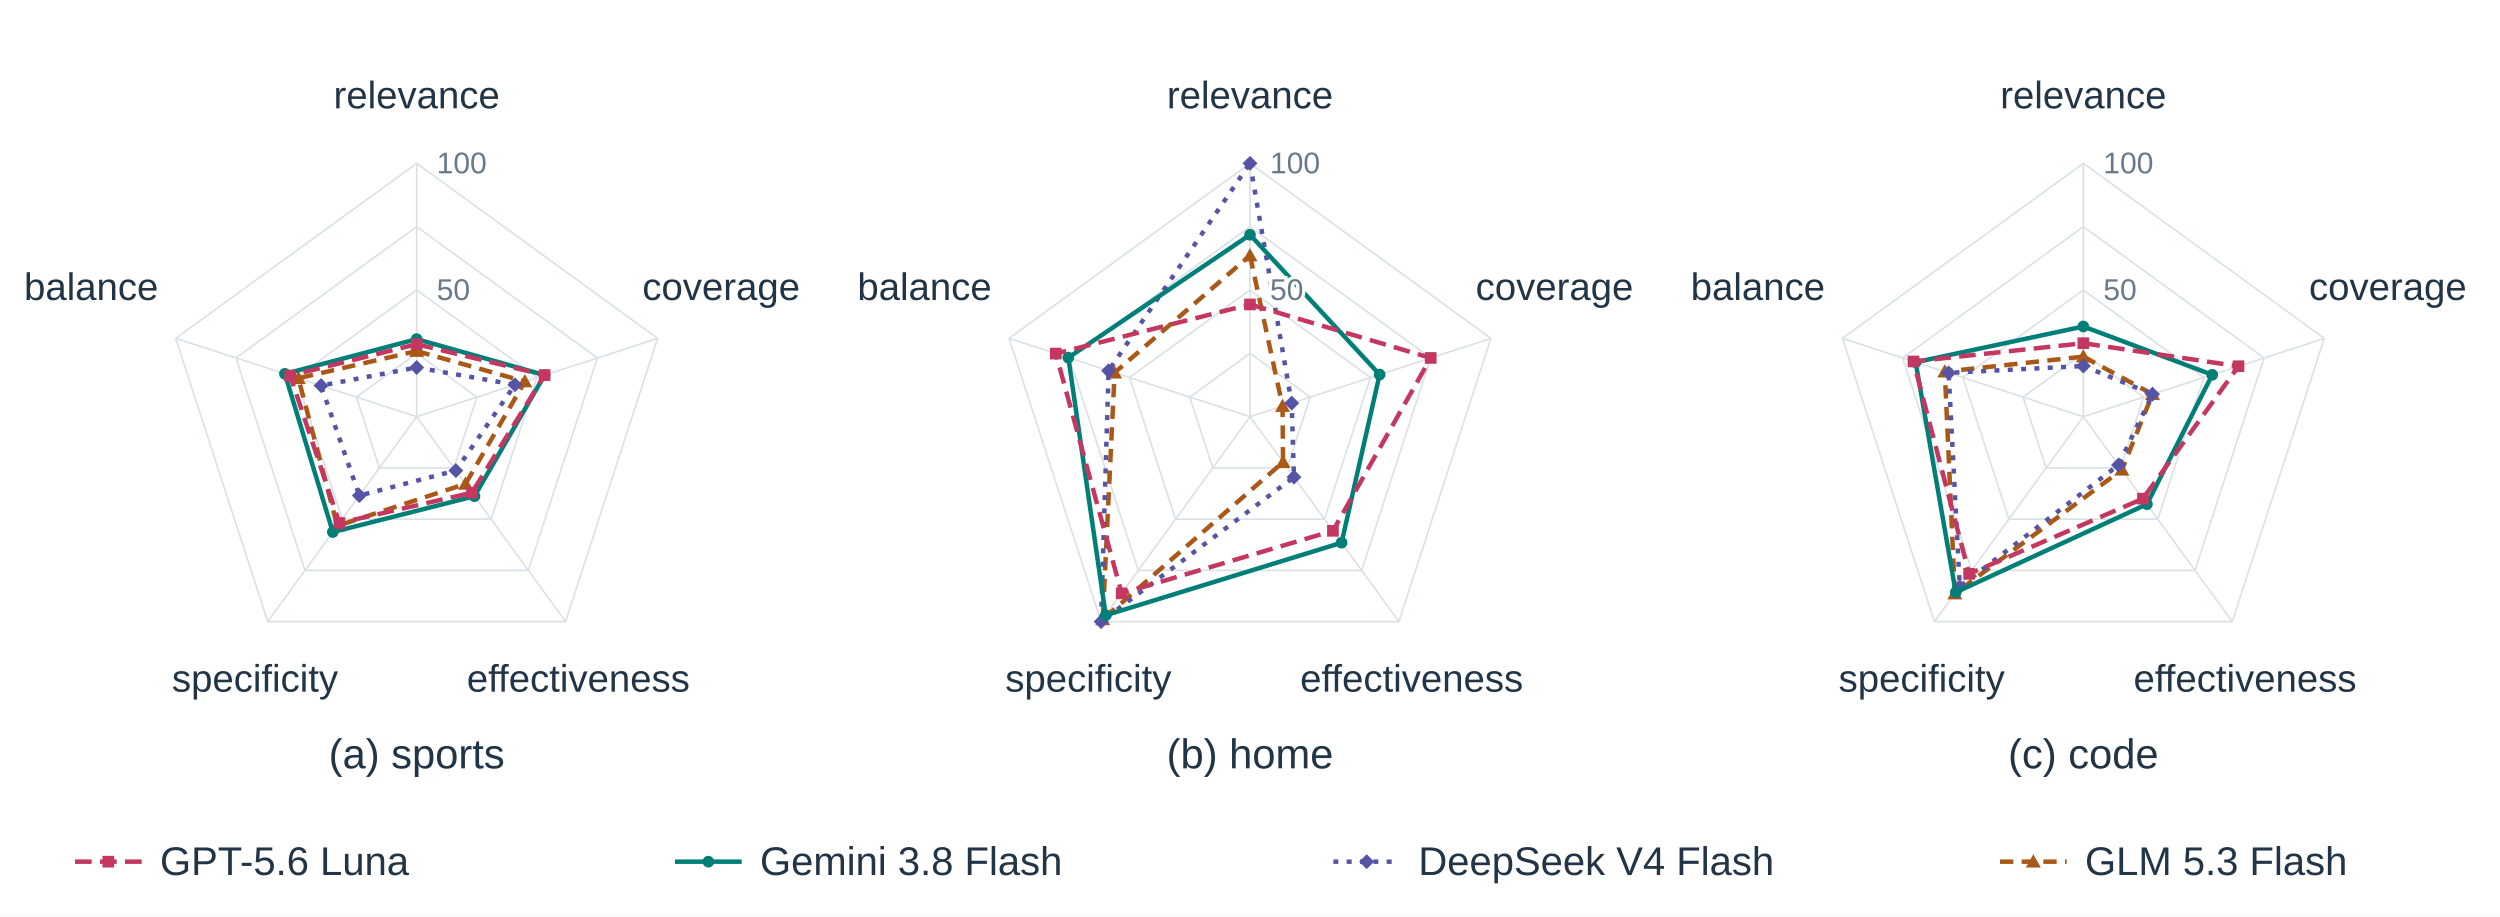
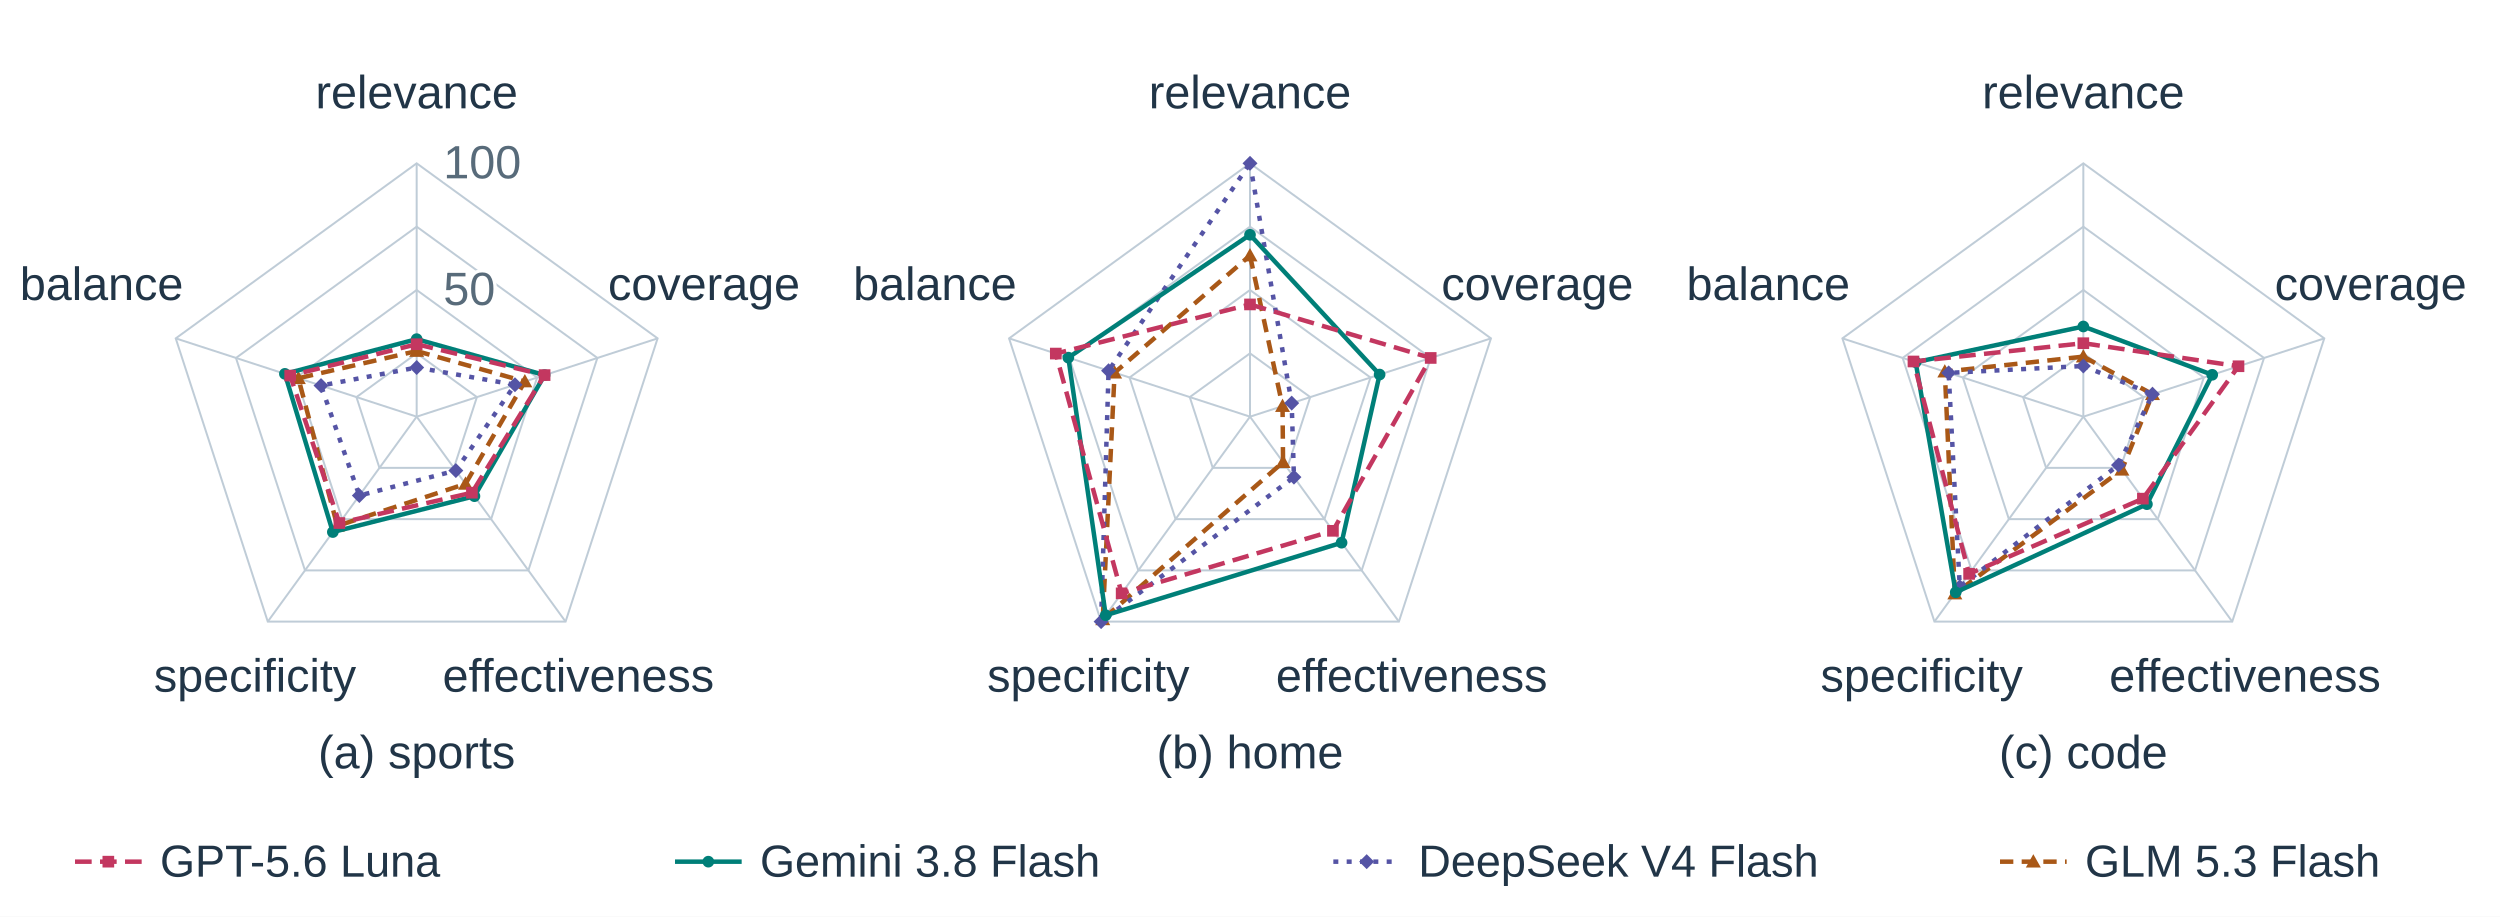
<svg xmlns="http://www.w3.org/2000/svg" width="1500" height="550" viewBox="0 0 1500 550">
  <rect width="100%" height="100%" fill="white" />
  <g transform="translate(0,0)">
    <g font-family="Arial, sans-serif" font-weight="400">
+       <style>polygon[stroke="#d9e1e7"], line[stroke="#d9e1e7"] { stroke: #bfccd7; stroke-width: 1.2; }</style>
      <polygon points="250.00,212.00 286.14,238.26 272.34,280.74 227.66,280.74 213.86,238.26" fill="none" stroke="#d9e1e7" stroke-width="1" />
      <polygon points="250.00,174.00 322.28,226.51 294.67,311.49 205.33,311.49 177.72,226.51" fill="none" stroke="#d9e1e7" stroke-width="1" />
      <polygon points="250.00,136.00 358.42,214.77 317.01,342.23 182.99,342.23 141.58,214.77" fill="none" stroke="#d9e1e7" stroke-width="1" />
      <polygon points="250.00,98.00 394.56,203.03 339.34,372.97 160.66,372.97 105.44,203.03" fill="none" stroke="#d9e1e7" stroke-width="1" />
      <line x1="250" y1="250" x2="250.00" y2="98.00" stroke="#d9e1e7" stroke-width="1" />
      <line x1="250" y1="250" x2="394.56" y2="203.03" stroke="#d9e1e7" stroke-width="1" />
      <line x1="250" y1="250" x2="339.34" y2="372.97" stroke="#d9e1e7" stroke-width="1" />
      <line x1="250" y1="250" x2="160.66" y2="372.97" stroke="#d9e1e7" stroke-width="1" />
      <line x1="250" y1="250" x2="105.44" y2="203.03" stroke="#d9e1e7" stroke-width="1" />
      <polygon points="250.00,210.63 314.91,228.91 279.30,290.33 202.38,315.54 179.02,226.94" fill="none" stroke="#a95817" stroke-width="2.7" stroke-dasharray="8 5" stroke-linejoin="round" />
      <polygon points="250.00,206.13 254.50,214.13 245.50,214.13" fill="#a95817" />
      <polygon points="314.91,224.41 319.41,232.41 310.41,232.41" fill="#a95817" />
      <polygon points="279.30,285.83 283.80,293.83 274.80,293.83" fill="#a95817" />
      <polygon points="202.38,311.04 206.88,319.04 197.88,319.04" fill="#a95817" />
      <polygon points="179.02,222.44 183.52,230.44 174.52,230.44" fill="#a95817" />
      <polygon points="250.00,220.51 308.98,230.84 273.50,282.34 215.60,297.34 192.61,231.35" fill="none" stroke="#5554a5" stroke-width="2.7" stroke-dasharray="3 5" stroke-linejoin="round" />
      <polygon points="250.00,216.01 254.50,220.51 250.00,225.01 245.50,220.51" fill="#5554a5" />
      <polygon points="308.98,226.34 313.48,230.84 308.98,235.34 304.48,230.84" fill="#5554a5" />
      <polygon points="273.50,277.84 278.00,282.34 273.50,286.84 269.00,282.34" fill="#5554a5" />
      <polygon points="215.60,292.84 220.10,297.34 215.60,301.84 211.10,297.34" fill="#5554a5" />
      <polygon points="192.61,226.85 197.11,231.35 192.61,235.85 188.11,231.35" fill="#5554a5" />
      <polygon points="250.00,203.49 326.76,225.06 284.67,297.71 199.70,319.23 170.93,224.31" fill="none" stroke="#007f78" stroke-width="2.7" stroke-dasharray="" stroke-linejoin="round" />
      <circle cx="250.00" cy="203.49" r="3.5" fill="#007f78" />
      <circle cx="326.76" cy="225.06" r="3.5" fill="#007f78" />
      <circle cx="284.67" cy="297.71" r="3.5" fill="#007f78" />
      <circle cx="199.70" cy="319.23" r="3.5" fill="#007f78" />
      <circle cx="170.93" cy="224.31" r="3.5" fill="#007f78" />
      <polygon points="250.00,206.53 326.76,225.06 283.15,295.62 203.63,313.82 174.11,225.34" fill="none" stroke="#c33760" stroke-width="2.7" stroke-dasharray="10 5" stroke-linejoin="round" />
      <rect x="246.50" y="203.03" width="7" height="7" fill="#c33760" />
      <rect x="323.26" y="221.56" width="7" height="7" fill="#c33760" />
      <rect x="279.65" y="292.12" width="7" height="7" fill="#c33760" />
      <rect x="200.13" y="310.32" width="7" height="7" fill="#c33760" />
      <rect x="170.61" y="221.84" width="7" height="7" fill="#c33760" />
-       <text x="262.00" y="180.00" font-size="18" text-anchor="start" fill="#687989" stroke="white" stroke-width="4" paint-order="stroke">50</text>
-       <text x="262.00" y="104.00" font-size="18" text-anchor="start" fill="#687989" stroke="white" stroke-width="4" paint-order="stroke">100</text>
-       <text x="250.00" y="65.00" font-size="23" text-anchor="middle" fill="#213547">relevance</text>
-       <text x="480.00" y="180.00" font-size="23" text-anchor="end" fill="#213547">coverage</text>
-       <text x="347.00" y="415.00" font-size="23" text-anchor="middle" fill="#213547">effectiveness</text>
-       <text x="153.00" y="415.00" font-size="23" text-anchor="middle" fill="#213547">specificity</text>
-       <text x="95.00" y="180.00" font-size="23" text-anchor="end" fill="#213547">balance</text>
-       <text x="250.00" y="461.00" font-size="25" text-anchor="middle" fill="#213547">(a) sports</text>
+       <text x="266.00" y="183.00" font-size="28" text-anchor="start" fill="#586b7a" stroke="white" stroke-width="4" paint-order="stroke">50</text>
+       <text x="266.00" y="107.00" font-size="28" text-anchor="start" fill="#586b7a" stroke="white" stroke-width="4" paint-order="stroke">100</text>
+       <text x="250.00" y="65.00" font-size="28" text-anchor="middle" fill="#213547">relevance</text>
+       <text x="480.00" y="180.00" font-size="28" text-anchor="end" fill="#213547">coverage</text>
+       <text x="347.00" y="415.00" font-size="28" text-anchor="middle" fill="#213547">effectiveness</text>
+       <text x="153.00" y="415.00" font-size="28" text-anchor="middle" fill="#213547">specificity</text>
+       <text x="110.00" y="180.00" font-size="28" text-anchor="end" fill="#213547">balance</text>
+       <text x="250.00" y="461.00" font-size="28" text-anchor="middle" fill="#213547">(a) sports</text>
    </g>
  </g>
  <g transform="translate(500,0)">
    <g font-family="Arial, sans-serif" font-weight="400">
+       <style>polygon[stroke="#d9e1e7"], line[stroke="#d9e1e7"] { stroke: #bfccd7; stroke-width: 1.2; }</style>
      <polygon points="250.00,212.00 286.14,238.26 272.34,280.74 227.66,280.74 213.86,238.26" fill="none" stroke="#d9e1e7" stroke-width="1" />
      <polygon points="250.00,174.00 322.28,226.51 294.67,311.49 205.33,311.49 177.72,226.51" fill="none" stroke="#d9e1e7" stroke-width="1" />
      <polygon points="250.00,136.00 358.42,214.77 317.01,342.23 182.99,342.23 141.58,214.77" fill="none" stroke="#d9e1e7" stroke-width="1" />
      <polygon points="250.00,98.00 394.56,203.03 339.34,372.97 160.66,372.97 105.44,203.03" fill="none" stroke="#d9e1e7" stroke-width="1" />
      <line x1="250" y1="250" x2="250.00" y2="98.00" stroke="#d9e1e7" stroke-width="1" />
      <line x1="250" y1="250" x2="394.56" y2="203.03" stroke="#d9e1e7" stroke-width="1" />
      <line x1="250" y1="250" x2="339.34" y2="372.97" stroke="#d9e1e7" stroke-width="1" />
      <line x1="250" y1="250" x2="160.66" y2="372.97" stroke="#d9e1e7" stroke-width="1" />
      <line x1="250" y1="250" x2="105.44" y2="203.03" stroke="#d9e1e7" stroke-width="1" />
      <polygon points="250.00,153.33 269.52,243.66 269.83,277.30 161.64,371.62 168.76,223.60" fill="none" stroke="#a95817" stroke-width="2.7" stroke-dasharray="8 5" stroke-linejoin="round" />
      <polygon points="250.00,148.83 254.50,156.83 245.50,156.83" fill="#a95817" />
      <polygon points="269.52,239.16 274.02,247.16 265.02,247.16" fill="#a95817" />
      <polygon points="269.83,272.80 274.33,280.80 265.33,280.80" fill="#a95817" />
      <polygon points="161.64,367.12 166.14,375.12 157.14,375.12" fill="#a95817" />
      <polygon points="168.76,219.10 173.26,227.10 164.26,227.10" fill="#a95817" />
      <polygon points="250.00,98.00 275.01,241.87 276.36,286.28 160.66,372.97 165.14,222.43" fill="none" stroke="#5554a5" stroke-width="2.7" stroke-dasharray="3 5" stroke-linejoin="round" />
      <polygon points="250.00,93.50 254.50,98.00 250.00,102.50 245.50,98.00" fill="#5554a5" />
      <polygon points="275.01,237.37 279.51,241.87 275.01,246.37 270.51,241.87" fill="#5554a5" />
      <polygon points="276.36,281.78 280.86,286.28 276.36,290.78 271.86,286.28" fill="#5554a5" />
      <polygon points="160.66,368.47 165.16,372.97 160.66,377.47 156.16,372.97" fill="#5554a5" />
      <polygon points="165.14,217.93 169.64,222.43 165.14,226.93 160.64,222.43" fill="#5554a5" />
      <polygon points="250.00,140.86 327.77,224.73 304.95,325.63 163.43,369.16 141.00,214.58" fill="none" stroke="#007f78" stroke-width="2.7" stroke-dasharray="" stroke-linejoin="round" />
      <circle cx="250.00" cy="140.86" r="3.5" fill="#007f78" />
      <circle cx="327.77" cy="224.73" r="3.5" fill="#007f78" />
      <circle cx="304.95" cy="325.63" r="3.5" fill="#007f78" />
      <circle cx="163.43" cy="369.16" r="3.5" fill="#007f78" />
      <circle cx="141.00" cy="214.58" r="3.5" fill="#007f78" />
      <polygon points="250.00,182.66 358.42,214.77 299.76,318.49 172.99,356.00 133.48,212.14" fill="none" stroke="#c33760" stroke-width="2.7" stroke-dasharray="10 5" stroke-linejoin="round" />
      <rect x="246.50" y="179.16" width="7" height="7" fill="#c33760" />
      <rect x="354.92" y="211.27" width="7" height="7" fill="#c33760" />
      <rect x="296.26" y="314.99" width="7" height="7" fill="#c33760" />
      <rect x="169.49" y="352.50" width="7" height="7" fill="#c33760" />
      <rect x="129.98" y="208.64" width="7" height="7" fill="#c33760" />
-       <text x="262.00" y="180.00" font-size="18" text-anchor="start" fill="#687989" stroke="white" stroke-width="4" paint-order="stroke">50</text>
-       <text x="262.00" y="104.00" font-size="18" text-anchor="start" fill="#687989" stroke="white" stroke-width="4" paint-order="stroke">100</text>
-       <text x="250.00" y="65.00" font-size="23" text-anchor="middle" fill="#213547">relevance</text>
-       <text x="480.00" y="180.00" font-size="23" text-anchor="end" fill="#213547">coverage</text>
-       <text x="347.00" y="415.00" font-size="23" text-anchor="middle" fill="#213547">effectiveness</text>
-       <text x="153.00" y="415.00" font-size="23" text-anchor="middle" fill="#213547">specificity</text>
-       <text x="95.00" y="180.00" font-size="23" text-anchor="end" fill="#213547">balance</text>
-       <text x="250.00" y="461.00" font-size="25" text-anchor="middle" fill="#213547">(b) home</text>
+       <text x="250.00" y="65.00" font-size="28" text-anchor="middle" fill="#213547">relevance</text>
+       <text x="480.00" y="180.00" font-size="28" text-anchor="end" fill="#213547">coverage</text>
+       <text x="347.00" y="415.00" font-size="28" text-anchor="middle" fill="#213547">effectiveness</text>
+       <text x="153.00" y="415.00" font-size="28" text-anchor="middle" fill="#213547">specificity</text>
+       <text x="110.00" y="180.00" font-size="28" text-anchor="end" fill="#213547">balance</text>
+       <text x="250.00" y="461.00" font-size="28" text-anchor="middle" fill="#213547">(b) home</text>
    </g>
  </g>
  <g transform="translate(1000,0)">
    <g font-family="Arial, sans-serif" font-weight="400">
+       <style>polygon[stroke="#d9e1e7"], line[stroke="#d9e1e7"] { stroke: #bfccd7; stroke-width: 1.2; }</style>
      <polygon points="250.00,212.00 286.14,238.26 272.34,280.74 227.66,280.74 213.86,238.26" fill="none" stroke="#d9e1e7" stroke-width="1" />
      <polygon points="250.00,174.00 322.28,226.51 294.67,311.49 205.33,311.49 177.72,226.51" fill="none" stroke="#d9e1e7" stroke-width="1" />
      <polygon points="250.00,136.00 358.42,214.77 317.01,342.23 182.99,342.23 141.58,214.77" fill="none" stroke="#d9e1e7" stroke-width="1" />
      <polygon points="250.00,98.00 394.56,203.03 339.34,372.97 160.66,372.97 105.44,203.03" fill="none" stroke="#d9e1e7" stroke-width="1" />
      <line x1="250" y1="250" x2="250.00" y2="98.00" stroke="#d9e1e7" stroke-width="1" />
      <line x1="250" y1="250" x2="394.56" y2="203.03" stroke="#d9e1e7" stroke-width="1" />
      <line x1="250" y1="250" x2="339.34" y2="372.97" stroke="#d9e1e7" stroke-width="1" />
      <line x1="250" y1="250" x2="160.66" y2="372.97" stroke="#d9e1e7" stroke-width="1" />
      <line x1="250" y1="250" x2="105.44" y2="203.03" stroke="#d9e1e7" stroke-width="1" />
      <polygon points="250.00,213.98 291.49,236.52 273.14,281.85 172.90,356.12 166.88,222.99" fill="none" stroke="#a95817" stroke-width="2.7" stroke-dasharray="8 5" stroke-linejoin="round" />
      <polygon points="250.00,209.48 254.50,217.48 245.50,217.48" fill="#a95817" />
      <polygon points="291.49,232.02 295.99,240.02 286.99,240.02" fill="#a95817" />
      <polygon points="273.14,277.35 277.64,285.35 268.64,285.35" fill="#a95817" />
      <polygon points="172.90,351.62 177.40,359.62 168.40,359.62" fill="#a95817" />
      <polygon points="166.88,218.49 171.38,226.49 162.38,226.49" fill="#a95817" />
      <polygon points="250.00,219.60 291.49,236.52 271.09,279.02 175.85,352.07 169.19,223.74" fill="none" stroke="#5554a5" stroke-width="2.7" stroke-dasharray="3 5" stroke-linejoin="round" />
      <polygon points="250.00,215.10 254.50,219.60 250.00,224.10 245.50,219.60" fill="#5554a5" />
      <polygon points="291.49,232.02 295.99,236.52 291.49,241.02 286.99,236.52" fill="#5554a5" />
      <polygon points="271.09,274.52 275.59,279.02 271.09,283.52 266.59,279.02" fill="#5554a5" />
      <polygon points="175.85,347.57 180.35,352.07 175.85,356.57 171.35,352.07" fill="#5554a5" />
      <polygon points="169.19,219.24 173.69,223.74 169.19,228.24 164.69,223.74" fill="#5554a5" />
      <polygon points="250.00,195.89 327.34,224.87 288.15,302.51 173.43,355.39 149.39,217.31" fill="none" stroke="#007f78" stroke-width="2.7" stroke-dasharray="" stroke-linejoin="round" />
      <circle cx="250.00" cy="195.89" r="3.5" fill="#007f78" />
      <circle cx="327.34" cy="224.87" r="3.5" fill="#007f78" />
      <circle cx="288.15" cy="302.51" r="3.5" fill="#007f78" />
      <circle cx="173.43" cy="355.39" r="3.5" fill="#007f78" />
      <circle cx="149.39" cy="217.31" r="3.5" fill="#007f78" />
      <polygon points="250.00,205.92 343.10,219.75 285.74,299.19 181.47,344.32 148.08,216.89" fill="none" stroke="#c33760" stroke-width="2.7" stroke-dasharray="10 5" stroke-linejoin="round" />
      <rect x="246.50" y="202.42" width="7" height="7" fill="#c33760" />
      <rect x="339.60" y="216.25" width="7" height="7" fill="#c33760" />
      <rect x="282.24" y="295.69" width="7" height="7" fill="#c33760" />
      <rect x="177.97" y="340.82" width="7" height="7" fill="#c33760" />
      <rect x="144.58" y="213.39" width="7" height="7" fill="#c33760" />
-       <text x="262.00" y="180.00" font-size="18" text-anchor="start" fill="#687989" stroke="white" stroke-width="4" paint-order="stroke">50</text>
-       <text x="262.00" y="104.00" font-size="18" text-anchor="start" fill="#687989" stroke="white" stroke-width="4" paint-order="stroke">100</text>
-       <text x="250.00" y="65.00" font-size="23" text-anchor="middle" fill="#213547">relevance</text>
-       <text x="480.00" y="180.00" font-size="23" text-anchor="end" fill="#213547">coverage</text>
-       <text x="347.00" y="415.00" font-size="23" text-anchor="middle" fill="#213547">effectiveness</text>
-       <text x="153.00" y="415.00" font-size="23" text-anchor="middle" fill="#213547">specificity</text>
-       <text x="95.00" y="180.00" font-size="23" text-anchor="end" fill="#213547">balance</text>
-       <text x="250.00" y="461.00" font-size="25" text-anchor="middle" fill="#213547">(c) code</text>
+       <text x="250.00" y="65.00" font-size="28" text-anchor="middle" fill="#213547">relevance</text>
+       <text x="480.00" y="180.00" font-size="28" text-anchor="end" fill="#213547">coverage</text>
+       <text x="347.00" y="415.00" font-size="28" text-anchor="middle" fill="#213547">effectiveness</text>
+       <text x="153.00" y="415.00" font-size="28" text-anchor="middle" fill="#213547">specificity</text>
+       <text x="110.00" y="180.00" font-size="28" text-anchor="end" fill="#213547">balance</text>
+       <text x="250.00" y="461.00" font-size="28" text-anchor="middle" fill="#213547">(c) code</text>
    </g>
  </g>
  <g transform="translate(0,492)">
    <g font-family="Arial, sans-serif" font-weight="400">
      <line x1="45" y1="25" x2="85" y2="25" stroke="#c33760" stroke-width="2.7" stroke-dasharray="10 5" />
      <rect x="61.50" y="21.50" width="7" height="7" fill="#c33760" />
-       <text x="96.00" y="33.00" font-size="24" text-anchor="start" fill="#213547">GPT-5.6 Luna</text>
+       <text x="96.00" y="34.00" font-size="27" text-anchor="start" fill="#213547">GPT-5.6 Luna</text>
      <line x1="405" y1="25" x2="445" y2="25" stroke="#007f78" stroke-width="2.7" stroke-dasharray="" />
      <circle cx="425.00" cy="25.00" r="3.5" fill="#007f78" />
-       <text x="456.00" y="33.00" font-size="24" text-anchor="start" fill="#213547">Gemini 3.8 Flash</text>
+       <text x="456.00" y="34.00" font-size="27" text-anchor="start" fill="#213547">Gemini 3.8 Flash</text>
      <line x1="800" y1="25" x2="840" y2="25" stroke="#5554a5" stroke-width="2.7" stroke-dasharray="3 5" />
      <polygon points="820.00,20.50 824.50,25.00 820.00,29.50 815.50,25.00" fill="#5554a5" />
-       <text x="851.00" y="33.00" font-size="24" text-anchor="start" fill="#213547">DeepSeek V4 Flash</text>
+       <text x="851.00" y="34.00" font-size="27" text-anchor="start" fill="#213547">DeepSeek V4 Flash</text>
      <line x1="1200" y1="25" x2="1240" y2="25" stroke="#a95817" stroke-width="2.7" stroke-dasharray="8 5" />
      <polygon points="1220.00,20.50 1224.50,28.50 1215.50,28.50" fill="#a95817" />
-       <text x="1251.00" y="33.00" font-size="24" text-anchor="start" fill="#213547">GLM 5.3 Flash</text>
+       <text x="1251.00" y="34.00" font-size="27" text-anchor="start" fill="#213547">GLM 5.3 Flash</text>
    </g>
  </g>
</svg>
